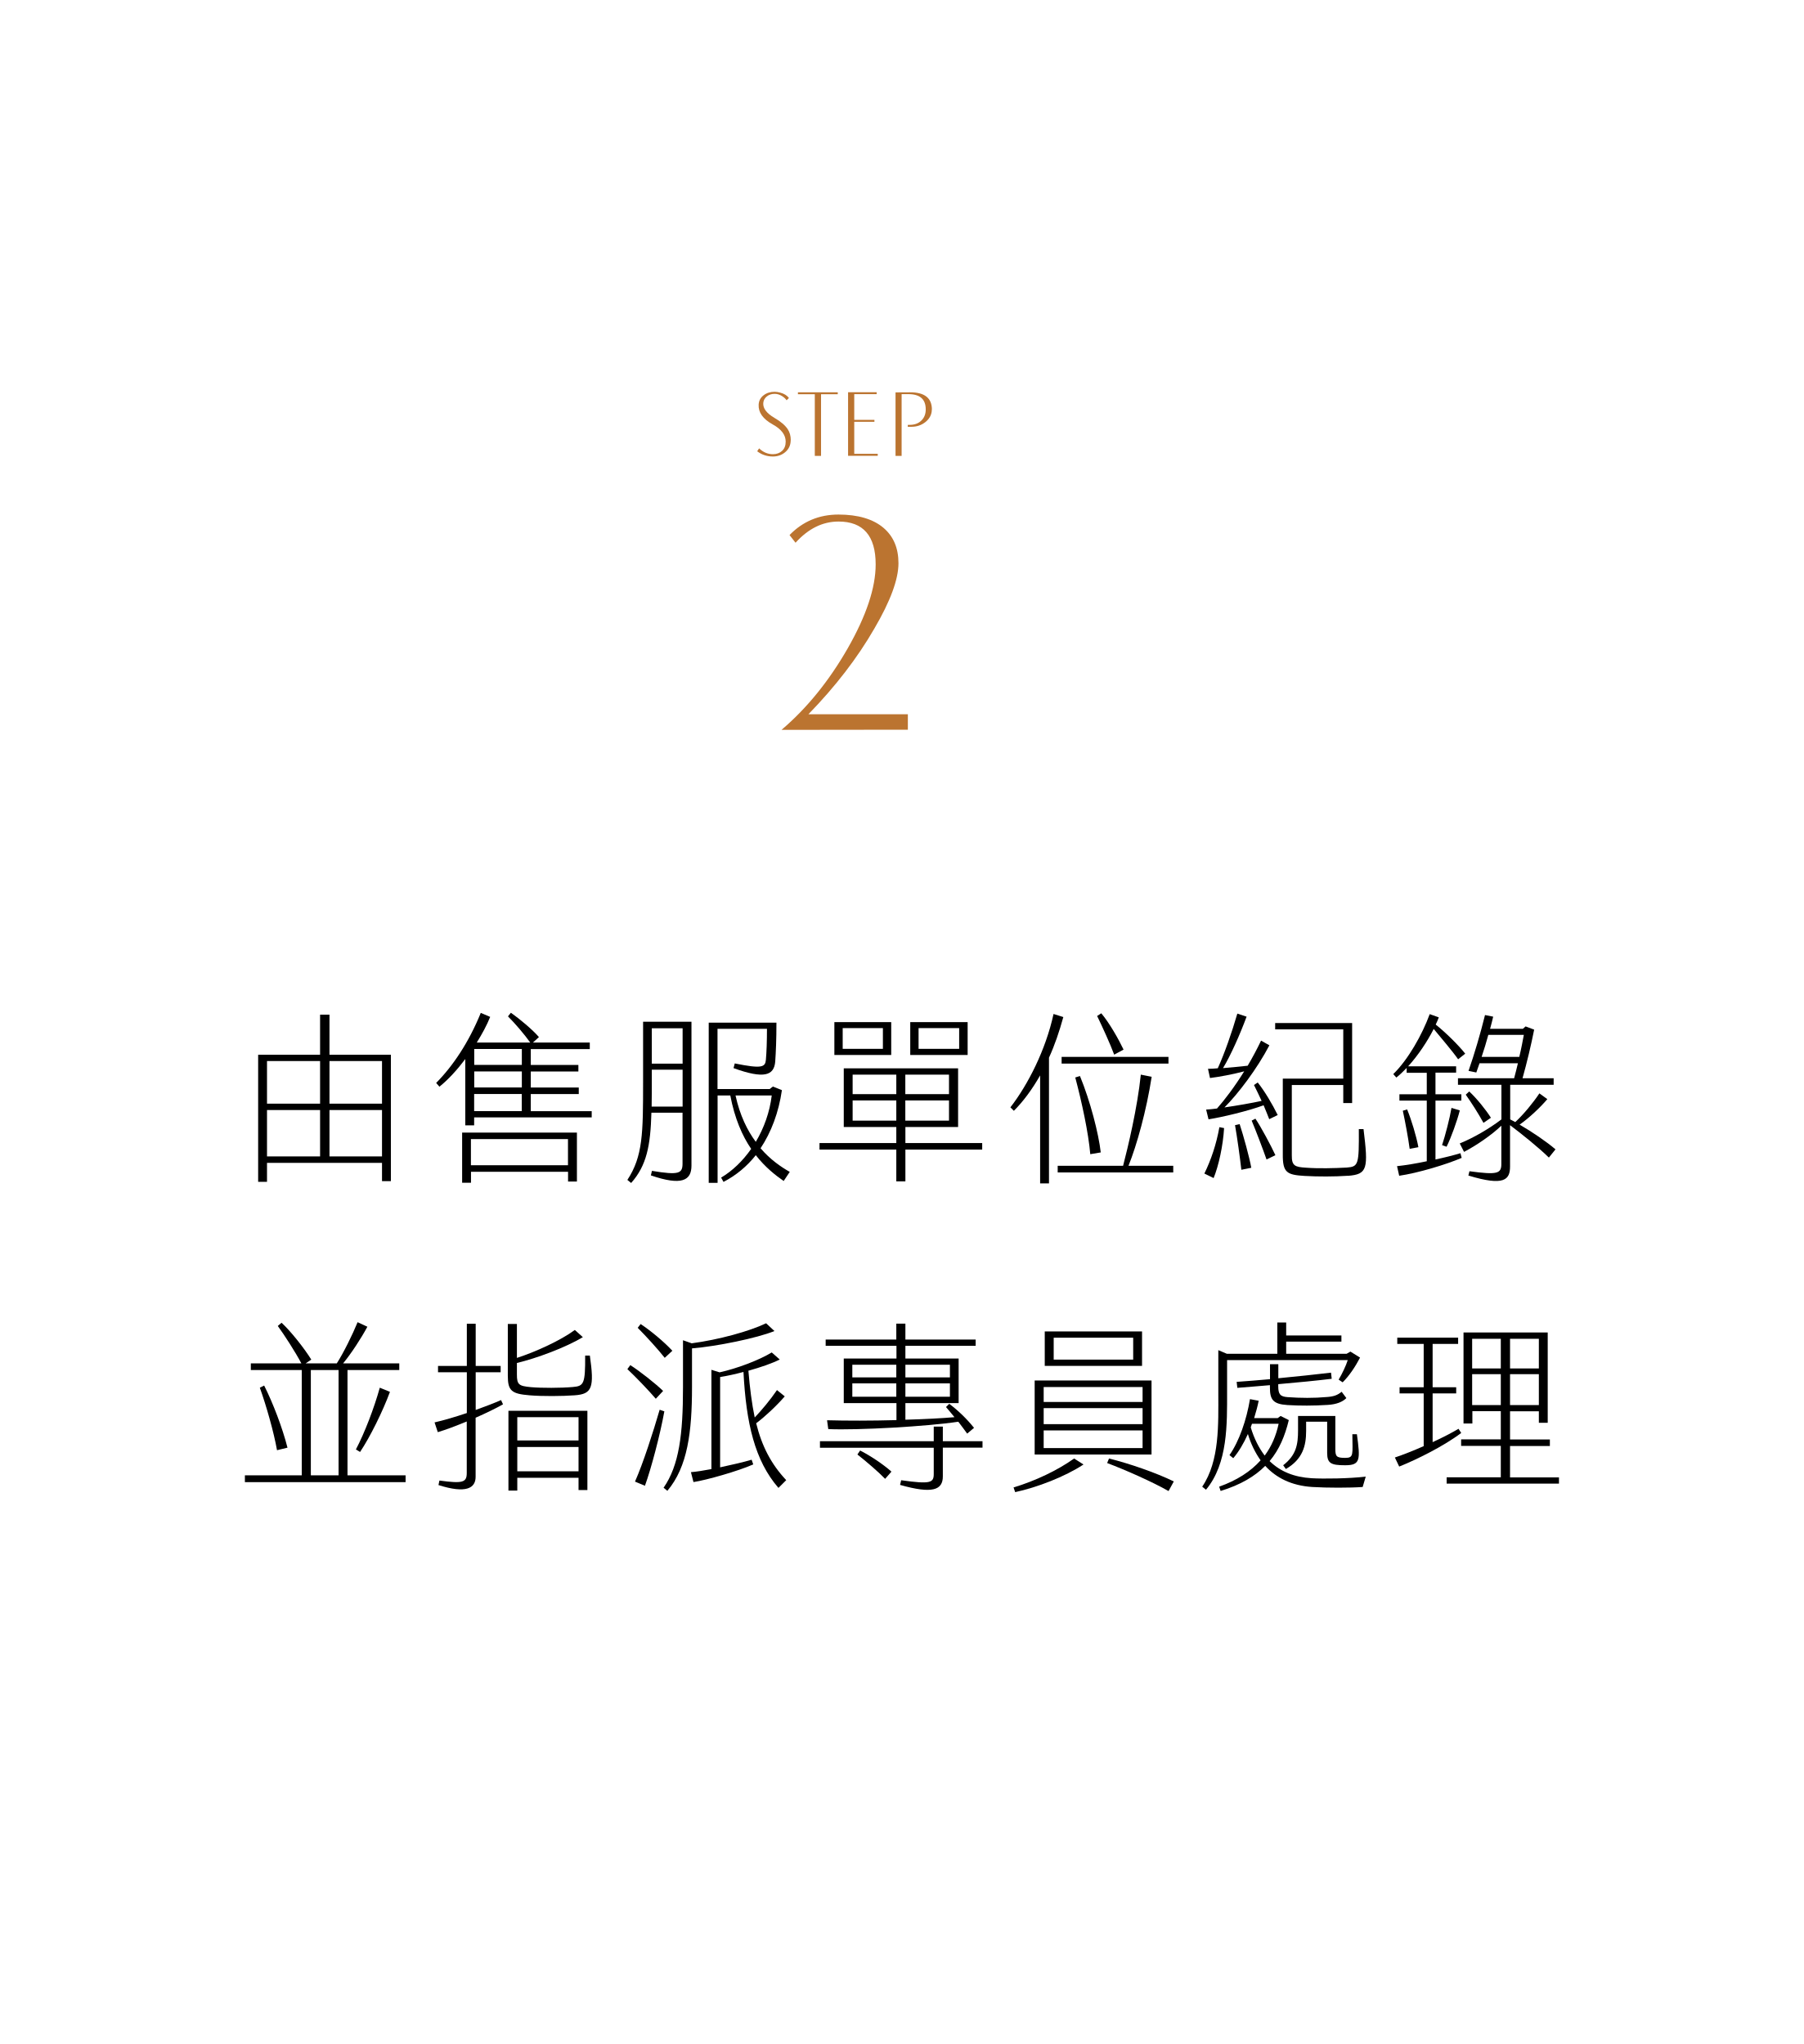
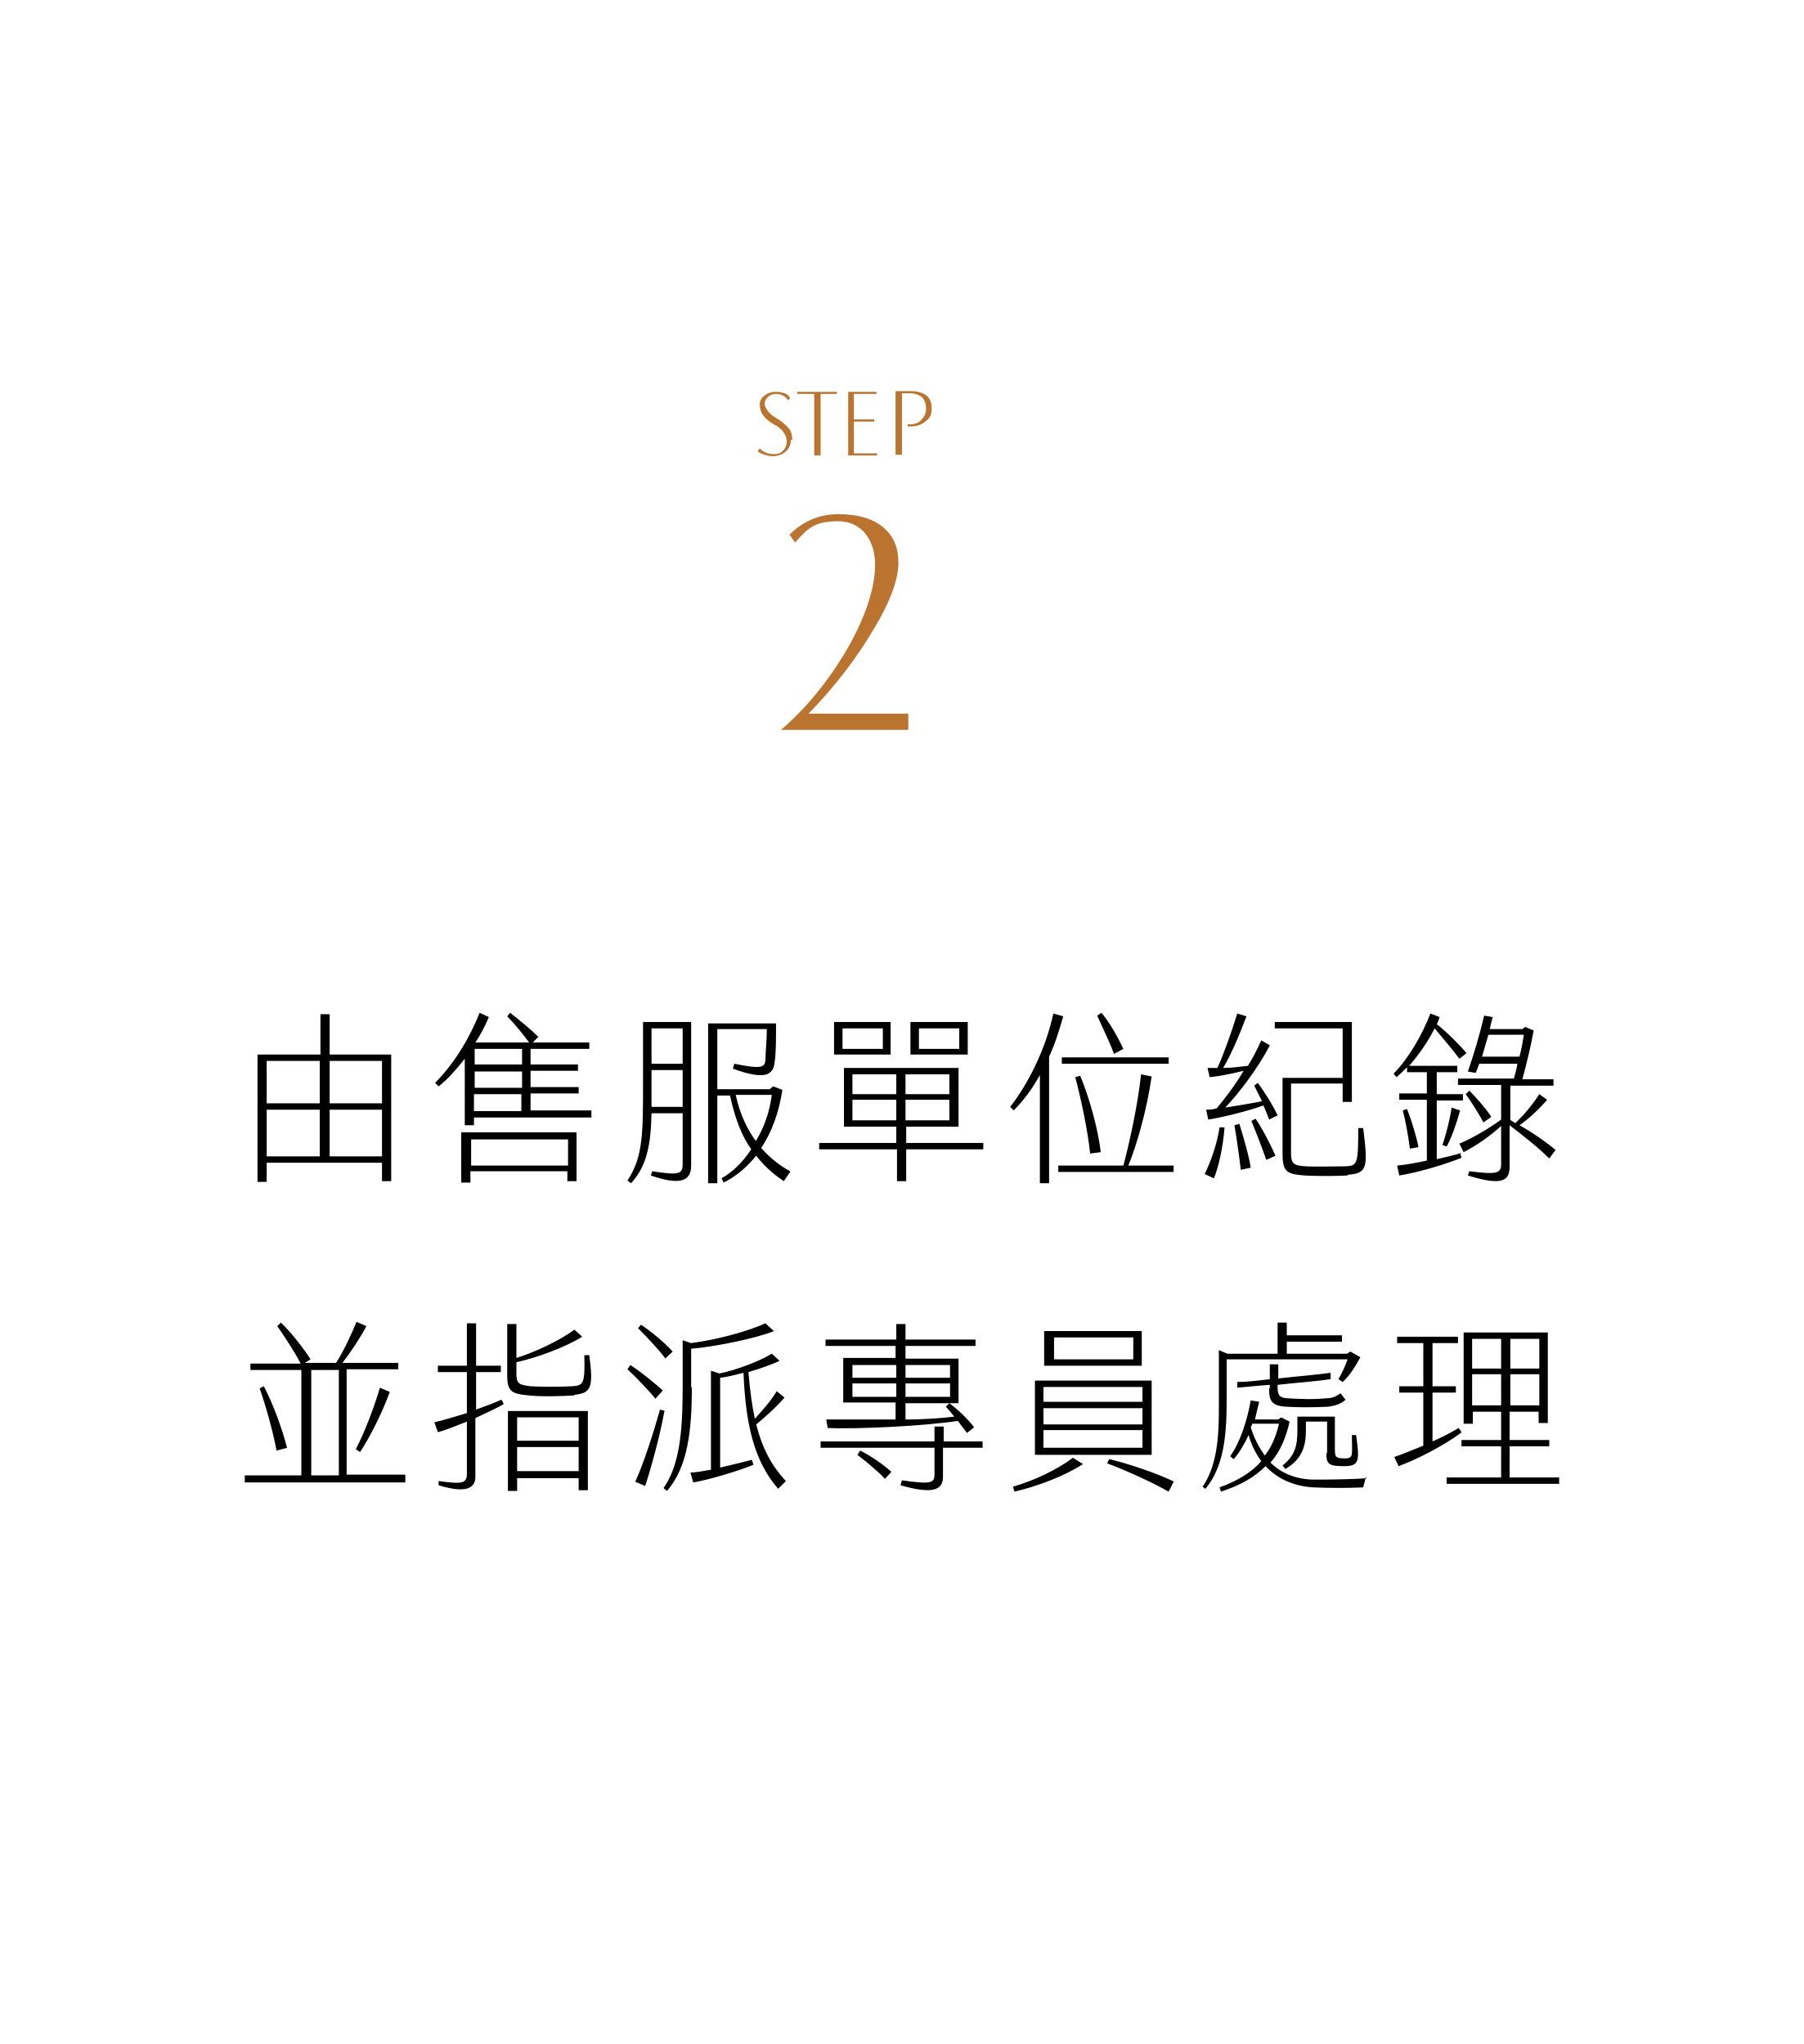
- <svg xmlns="http://www.w3.org/2000/svg" width="255" height="289" viewBox="0 0 255 289" fill="none">
-   <path d="M254.689 0H0V289H254.689V0Z" fill="url(#paint0_linear_2163_703)" />
-   <path d="M36.492 149.13H45.247V143.463H46.575V149.13H55.255V167.001H54.002V164.417H37.744V167.098H36.492V149.13ZM45.247 156.046V150.02H37.744V156.046H45.247ZM45.247 163.505V156.947H37.744V163.505H45.247ZM54.002 156.046V150.02H46.575V156.046H54.002ZM54.002 163.505V156.947H46.575V163.505H54.002Z" fill="black" />
-   <path d="M83.644 157.099V157.989H67.026V159.108H65.774V149.738C64.62 151.269 63.367 152.648 62.115 153.647L61.657 153.115C64.01 150.737 66.264 147.393 67.963 143.213L69.291 143.778C68.834 144.929 68.159 146.177 67.396 147.404H74.954C74.159 146.286 72.83 144.722 71.807 143.702L72.221 143.191C73.451 144.06 75.27 145.569 76.184 146.633L75.335 147.404H83.372V148.327H75.03V150.574H81.76V151.497H75.03V153.766H81.814V154.689H75.03V157.11H83.655L83.644 157.099ZM65.316 160.139H81.553V167.055H80.301V165.676H66.58V167.229H65.327V160.128L65.316 160.139ZM66.569 161.051V164.753H80.29V161.051H66.569ZM73.767 148.316H67.037V150.563H73.767V148.316ZM73.767 151.486H67.037V153.755H73.767V151.486ZM67.026 157.099H73.756V154.678H67.026V157.099Z" fill="black" />
-   <path d="M90.907 144.462H97.746V164.808C97.746 166.903 96.385 167.696 92.007 166.187L92.16 165.546C96.004 166.187 96.483 165.904 96.483 164.504V157.327H92.083C91.953 161.974 91.419 164.786 89.219 167.261L88.686 166.827C90.885 163.483 90.907 160.194 90.907 152.985V144.462ZM96.494 156.459V151.247H92.138V152.626C92.138 154.027 92.138 155.308 92.116 156.459H96.494ZM92.138 145.385V150.39H96.494V145.385H92.138ZM111.652 165.676L110.781 166.979C109.605 166.165 108.168 165.036 106.839 163.331C105.587 164.916 104.051 166.187 102.276 167.109L101.939 166.501C103.528 165.557 104.988 164.156 106.186 162.441C104.933 160.606 103.855 158.152 103.234 154.885H101.438V167.24H100.185V144.592H109.757C109.757 146.97 109.681 148.75 109.583 150.129C109.409 152.04 108.048 152.605 103.692 151.019L103.866 150.357C107.754 151.15 108.168 150.867 108.266 149.847C108.364 148.75 108.418 147.187 108.418 145.461H101.427V153.983H108.799L109.256 153.625L110.531 154.135C110.073 157.306 109.017 160.085 107.514 162.354C108.875 163.939 110.356 164.96 111.609 165.676H111.652ZM106.839 161.442C107.993 159.499 108.81 157.251 109.093 154.885H103.975C104.585 157.696 105.641 159.835 106.839 161.442Z" fill="black" />
-   <path d="M126.702 162.539H115.845V161.616H126.702V159.347H119.275V151.052H135.436V159.347H127.987V161.616H138.844V162.539H127.987V167.034H126.702V162.539ZM117.947 144.517H125.983V149.163H117.947V144.517ZM124.807 148.295V145.363H119.123V148.295H124.807ZM126.702 154.7V151.943H120.528V154.7H126.702ZM126.702 158.446V155.591H120.528V158.446H126.702ZM134.151 154.7V151.943H127.976V154.7H134.151ZM134.151 158.446V155.591H127.976V158.446H134.151ZM128.673 144.517H136.786V149.163H128.673V144.517ZM135.588 148.295V145.363H129.849V148.295H135.588Z" fill="black" />
-   <path d="M148.285 149.543V167.316H147.033V152.051C145.9 154.038 144.648 155.731 143.32 157.056L142.83 156.567C145.291 153.397 147.828 148.446 148.928 143.365L150.311 143.8C149.745 145.862 149.08 147.806 148.285 149.543ZM165.85 164.829V165.774H149.516V164.829H158.761C159.426 162.278 160.787 156.632 161.266 151.942L162.801 152.246C162.061 157.023 160.7 161.92 159.524 164.829H165.85ZM165.175 150.379H150.071V149.434H165.175V150.379ZM151.999 152.344L152.663 152.138C154.122 155.688 155.298 160.259 155.603 162.94L154.122 163.19C153.861 160.15 152.924 155.818 151.999 152.344ZM157.498 149.109C156.964 147.654 155.832 145.178 155.091 143.648L155.679 143.268C156.834 144.646 158.108 146.894 158.827 148.403L157.498 149.119V149.109Z" fill="black" />
-   <path d="M172.373 159.369L173.038 159.499C172.885 162.029 172.265 164.83 171.557 166.567L170.25 165.926C171.176 164.037 171.938 161.812 172.373 159.369ZM177.797 153.061C178.744 154.234 179.866 156.123 180.617 157.654L179.419 158.24C179.19 157.632 178.907 156.959 178.624 156.275C176.424 157.089 172.766 157.957 170.838 158.261L170.5 156.883C170.936 156.861 171.448 156.807 172.036 156.731C173.081 155.558 174.519 153.669 175.88 151.476C174.323 151.888 172.319 152.268 171.045 152.42L170.762 151.118C171.176 151.118 171.633 151.096 172.145 151.042C173.07 149.022 174.138 145.982 174.911 143.312L176.218 143.746C175.325 146.167 173.985 149.207 172.885 151.02C174.083 150.922 175.368 150.792 176.37 150.683C177.034 149.565 177.677 148.36 178.265 147.133L179.441 147.795C177.72 151.085 175.041 154.635 173.092 156.579C174.889 156.318 176.882 155.971 178.341 155.656C177.96 154.809 177.568 154.027 177.263 153.408L177.797 153.05V153.061ZM175.237 158.935C175.771 160.563 176.62 163.636 176.882 165.112L175.477 165.394C175.292 163.733 174.889 160.824 174.584 159.087L175.248 158.935H175.237ZM177.47 158.175C178.232 159.304 179.67 161.975 180.29 163.332L179.038 163.94C178.526 162.463 177.448 159.651 176.936 158.446L177.47 158.164V158.175ZM190.527 166.241C188.632 166.372 186.323 166.372 184.407 166.263C181.924 166.111 181.314 165.807 181.336 163.201V152.507H189.884V145.537H180.258V144.647H191.137V155.96H189.884V153.408H182.61V163.343C182.588 164.852 183.067 165.004 184.635 165.101C186.378 165.232 188.632 165.177 190.396 165.08C192.029 164.949 192.117 164.667 192.084 159.64H192.748C193.434 165.232 193.336 166.046 190.516 166.252L190.527 166.241Z" fill="black" />
-   <path d="M206.448 163.049L206.622 163.711C204.444 164.655 200.404 165.861 197.79 166.24L197.485 164.883C198.716 164.753 200.197 164.503 201.689 164.189V155.612H197.823V154.721H201.689V151.681H198.846V150.997C198.356 151.508 197.877 151.964 197.387 152.355L196.952 151.866C199.075 149.792 201.046 146.275 202.103 143.387L203.387 143.843C203.257 144.179 203.137 144.505 202.952 144.863C204.28 145.906 206.251 147.849 207.123 148.978L206.121 149.771C205.359 148.674 203.638 146.655 202.669 145.482C201.776 147.241 200.491 149.184 199.053 150.769H205.838V151.66H202.919V154.721H206.578V155.612H202.919V163.939C204.248 163.657 205.511 163.331 206.458 163.049H206.448ZM200.502 162.202L199.271 162.43C199.064 160.877 198.629 158.554 198.302 157.045L198.912 156.86C199.522 158.337 200.219 160.66 200.502 162.191V162.202ZM203.856 161.898C204.313 160.519 204.934 158.12 205.184 156.643L206.36 157.001C205.979 158.478 205.13 160.855 204.487 162.137L203.845 161.909L203.856 161.898ZM218.938 163.657C217.424 162.18 215.148 160.367 213.461 159.086V164.905C213.461 166.794 212.666 167.76 207.569 166.208L207.722 165.6C211.664 166.132 212.23 165.937 212.23 164.579V159.162C210.847 160.486 208.723 161.941 206.959 162.864L206.35 161.67C208.299 160.877 210.499 159.596 212.241 158.272V153.375H206.099V152.452H214.038C214.223 151.79 214.397 151.052 214.571 150.335H209.148C208.996 150.791 208.843 151.225 208.691 151.638L207.591 151.41C208.408 149.087 209.279 146.123 209.921 143.517L211.076 143.745C210.945 144.277 210.814 144.863 210.64 145.46H215.279L215.66 145.124L216.869 145.58C216.433 147.773 215.845 150.248 215.225 152.452H219.624V153.375H213.482V158.272C213.711 158.369 213.94 158.532 214.201 158.652C215.377 157.555 216.706 155.948 217.609 154.591L218.731 155.405C217.762 156.556 216.118 158.109 214.811 159.01C216.608 160.052 218.6 161.409 219.885 162.506L218.96 163.657H218.938ZM210.749 158.044L209.704 158.76C208.985 157.436 207.961 155.85 207.199 154.776L207.689 154.32C208.734 155.286 210.041 156.904 210.76 158.044H210.749ZM214.767 149.434C215.05 148.261 215.257 147.132 215.41 146.318H210.39C210.106 147.36 209.78 148.435 209.442 149.434H214.767Z" fill="black" />
-   <path d="M57.334 208.594V209.56H34.618V208.594H42.655V193.709H35.457V192.765H42.601C41.751 191.158 40.216 188.78 39.268 187.477L39.802 187.021C41.13 188.248 43.004 190.626 44.005 192.233L43.21 192.765H47.61C48.579 191.256 49.831 188.704 50.55 186.945L51.933 187.586C51.04 189.247 49.657 191.364 48.503 192.765H56.441V193.709H49.123V208.594H57.324H57.334ZM40.64 204.685L39.159 205.044C38.702 202.46 37.646 198.768 36.731 196.206L37.341 195.902C38.593 198.378 39.933 201.906 40.64 204.685ZM47.86 193.709H43.94V208.594H47.86V193.709ZM50.31 204.935C51.541 202.612 52.902 199.04 53.686 196.206L55.124 196.793C54.1 199.572 52.303 203.198 50.899 205.293L50.31 204.935Z" fill="black" />
-   <path d="M71.099 198.562C70.152 199.094 68.747 199.789 67.233 200.451V208.8C67.233 210.407 65.905 211.221 61.984 209.972L62.115 209.332C65.447 209.788 65.981 209.592 65.981 208.257V200.983C64.5 201.591 63.03 202.155 61.886 202.492L61.429 201.113C62.681 200.831 64.347 200.342 65.992 199.789V194.024H61.919V193.133H65.992V187.162H67.244V193.133H70.772V194.024H67.244V199.354C68.649 198.844 69.934 198.356 70.827 197.954L71.11 198.562H71.099ZM81.237 197.281C79.517 197.411 76.598 197.433 74.856 197.281C72.319 197.074 71.785 196.64 71.785 194.523V187.195H73.07V191.993C75.705 191.147 79.266 189.518 81.259 188.042L82.392 189.062C79.963 190.517 75.858 192.048 73.07 192.71V194.339C73.07 195.772 73.331 195.967 75.063 196.13C76.544 196.26 79.288 196.26 80.976 196.108C82.533 195.978 82.74 195.674 82.718 191.668H83.383C84.025 196.184 83.72 197.107 81.237 197.281ZM71.872 199.474H83.034V210.678H81.782V208.941H73.124V210.754H71.872V199.474ZM73.124 203.665H81.782V200.375H73.124V203.665ZM73.124 208.029H81.782V204.587H73.124V208.029Z" fill="black" />
-   <path d="M92.704 197.769C91.702 196.596 89.786 194.599 88.686 193.578L89.1 193.014C90.385 193.828 92.639 195.598 93.739 196.662L92.715 197.758L92.704 197.769ZM93.913 199.55C93.303 202.915 92.04 207.671 91.169 210.07L89.764 209.484C90.918 206.878 92.323 202.513 93.249 199.322L93.913 199.55ZM93.956 191.971C93.009 190.766 91.365 188.964 90.145 187.737L90.559 187.205C91.964 188.128 93.858 189.702 95.045 190.983L93.967 191.982L93.956 191.971ZM97.822 196.108C97.822 202.437 97.213 207.388 94.338 210.786L93.804 210.352C96.004 207.182 96.548 202.796 96.548 196.162V189.496L97.779 189.93C101.59 189.42 105.892 188.248 108.298 187.097L109.474 188.193C107.046 189.192 101.307 190.365 97.822 190.647V196.108ZM101.797 194.697V207.464C103.485 207.106 105.205 206.704 106.251 206.389L106.48 207.052C104.356 207.996 99.848 209.277 98.029 209.549L97.67 208.148C98.41 208.094 99.467 207.92 100.566 207.714V193.676L101.721 194.034C104.149 193.502 107.296 192.319 109.093 191.222L110.226 192.221C109.224 192.731 107.558 193.318 105.794 193.806C106 196.303 106.284 198.475 106.687 200.418C107.634 199.419 108.843 197.997 109.834 196.542L110.934 197.432C109.757 198.79 108.07 200.364 106.893 201.232C107.688 204.446 108.995 206.997 111.14 209.277L110.041 210.374C106.687 206.498 105.478 201.232 105.097 193.98C103.942 194.284 102.788 194.545 101.797 194.697Z" fill="black" />
-   <path d="M138.887 203.762V204.685H133.279V208.746C133.279 210.689 131.798 211.243 127.235 209.951L127.388 209.289C131.559 209.875 131.994 209.647 131.994 208.398V204.696H115.91V203.773H131.994V201.71H133.279V203.773H138.887V203.762ZM126.702 190.289H116.716V189.399H126.702V187.151H127.987V189.399H137.918V190.289H127.987V192.08H135.512V198.388H127.987V200.733C130.677 200.657 133.159 200.527 134.924 200.375C134.488 199.843 134.074 199.333 133.726 198.942L134.183 198.486C135.392 199.376 136.688 200.625 137.69 201.884L136.72 202.698C136.416 202.264 135.947 201.656 135.468 201.016C131.112 201.678 121.279 202.242 117.086 202.058L116.912 200.809C119.602 200.885 123.239 200.885 126.724 200.788V198.388H119.275V192.08H126.724V190.289H126.702ZM120.484 194.751H126.702V192.96H120.484V194.751ZM126.702 197.487V195.598H120.484V197.487H126.702ZM121.584 205.087C122.945 205.771 124.807 206.998 126.016 208.073L125.123 209.093C124.197 208.127 122.411 206.596 121.203 205.652L121.584 205.087ZM127.987 194.751H134.281V192.96H127.987V194.751ZM127.987 197.487H134.281V195.598H127.987V197.487Z" fill="black" />
-   <path d="M151.835 206.216L153.164 207.063C150.529 208.8 146.587 210.309 143.505 210.972L143.276 210.309C146.347 209.386 149.494 207.888 151.825 206.227L151.835 206.216ZM162.78 205.652H146.26V195.186H162.78V205.652ZM147.534 196.108V198.226H161.516V196.108H147.534ZM147.534 199.094V201.363H161.516V199.094H147.534ZM161.516 204.74V202.243H147.534V204.74H161.516ZM161.44 193.123H147.686V188.248H161.44V193.123ZM160.188 189.138H148.95V192.233H160.188V189.138ZM165.927 209.462L165.186 210.82C162.856 209.495 159.142 207.856 156.507 206.857L156.769 206.216C159.665 206.933 163.422 208.236 165.938 209.462H165.927Z" fill="black" />
-   <path d="M170.479 210.635L169.945 210.2C172.428 206.552 172.221 201.319 172.221 196.998V190.897L173.419 191.407H180.563V186.988H181.815V188.823H189.623V189.692H181.815V191.407H190.363L190.897 191.103L192.258 191.95C191.594 193.231 190.723 194.534 189.797 195.446L189.231 195.066C189.721 194.252 190.276 193.079 190.516 192.308H173.462V196.727C173.462 201.319 173.593 206.911 170.468 210.645L170.479 210.635ZM193.064 208.767L192.628 210.244C190.832 210.374 187.608 210.374 185.506 210.244C182.566 210.059 180.388 208.941 178.853 207.258C177.394 208.735 175.368 209.94 172.548 210.808L172.341 210.2C174.845 209.31 176.795 208.051 178.199 206.476C177.426 205.38 176.816 204.131 176.403 202.753C175.815 204.077 175.096 205.282 174.334 206.172L173.8 205.738C175.183 203.751 176.207 200.766 176.697 197.823L177.927 198.051C177.775 198.822 177.546 199.658 177.285 200.505H180.617L181.031 200.201L182.185 200.787C181.652 202.981 180.857 204.946 179.474 206.585C180.987 208.062 182.926 208.854 185.419 209.006C187.162 209.104 190.668 209.06 193.075 208.778L193.064 208.767ZM179.517 196.206V195.848C177.873 195.978 176.294 196.13 174.911 196.228L174.813 195.381C176.218 195.283 177.862 195.153 179.528 195.001V192.884H180.704V194.87C183.339 194.61 186.029 194.338 188.153 194.078L188.251 194.946C186.105 195.207 183.361 195.478 180.693 195.706V195.989C180.693 197.139 180.976 197.465 182.022 197.541C183.862 197.671 185.703 197.693 187.63 197.519C188.577 197.443 189.067 197.259 189.655 196.781L190.32 197.671C189.808 198.203 188.937 198.562 187.706 198.638C185.637 198.768 183.786 198.768 182 198.659C179.931 198.529 179.517 197.867 179.517 196.184V196.206ZM178.777 205.803C179.746 204.5 180.388 202.991 180.748 201.309H176.98C176.925 201.493 176.849 201.645 176.806 201.819C177.296 203.426 177.96 204.728 178.777 205.803ZM187.608 205.402V201.015H184.635V202.318C184.635 204.435 184.145 206.324 181.771 207.703L181.39 207.171C183.231 205.738 183.492 204.262 183.492 202.242V200.201H188.763V204.826C188.763 205.901 188.893 206.129 190.146 206.129C191.398 206.129 191.191 205.673 191.169 202.785H191.812C192.302 206.411 192.323 207.171 190.146 207.171C188.12 207.171 187.608 206.889 187.608 205.412V205.402Z" fill="black" />
-   <path d="M206.545 202.612C204.139 204.447 200.218 206.39 197.79 207.357L197.18 206.075C198.334 205.695 199.794 205.109 201.253 204.469V197.01H197.844V196.141H201.253V190.018H197.518V189.128H206.121V190.018H202.516V196.141H205.848V197.01H202.516V203.904C203.921 203.263 205.228 202.58 206.175 202.015L206.556 202.601L206.545 202.612ZM220.375 208.877V209.767H204.498V208.877H212.154V204.436H206.545V203.513H212.154V199.529H208.135V201.266H206.883V188.4H218.785V201.168H217.533V199.54H213.46V203.524H219.09V204.447H213.46V208.887H220.375V208.877ZM212.154 189.291H208.103V193.481H212.154V189.291ZM212.154 194.296H208.103V198.66H212.154V194.296ZM213.46 193.481H217.533V189.291H213.46V193.481ZM213.46 198.66H217.533V194.296H213.46V198.66Z" fill="black" />
-   <path d="M128.335 103.173L110.476 103.195C114.092 100.111 117.206 96.257 119.841 91.654C122.466 87.05 123.784 83.099 123.784 79.798C123.784 75.759 122.03 73.74 118.535 73.74C116.291 73.74 114.266 74.739 112.458 76.736L111.609 75.651C113.482 73.718 115.791 72.752 118.535 72.752C121.279 72.752 123.457 73.392 124.927 74.663C126.31 75.857 127.007 77.507 127.007 79.635C127.007 81.904 125.874 84.988 123.598 88.874C121.214 93.011 118.11 97.05 114.277 100.991H128.335V103.184V103.173Z" fill="#BB7430" />
-   <path d="M111.772 62.242C111.772 62.948 111.5 63.523 110.966 63.958C110.487 64.349 109.91 64.544 109.257 64.544C108.418 64.544 107.678 64.294 107.035 63.806L107.307 63.393C107.885 63.947 108.538 64.218 109.257 64.218C109.79 64.218 110.226 64.055 110.563 63.741C110.901 63.426 111.064 62.991 111.064 62.438C111.064 61.493 110.455 60.679 109.224 60.006C107.841 59.235 107.188 58.312 107.242 57.216C107.275 56.662 107.503 56.217 107.95 55.88C108.375 55.554 108.897 55.392 109.529 55.392C109.801 55.403 110.052 55.446 110.28 55.511C110.847 55.652 111.26 55.913 111.522 56.271L111.195 56.597C111.053 56.39 110.847 56.195 110.596 56.032C110.248 55.804 109.888 55.685 109.507 55.685C109.072 55.685 108.701 55.804 108.396 56.054C108.091 56.293 107.928 56.608 107.895 56.988C107.841 57.737 108.364 58.431 109.474 59.083C110.378 59.604 110.999 60.147 111.358 60.69C111.642 61.124 111.783 61.645 111.783 62.231L111.772 62.242Z" fill="#BB7430" />
-   <path d="M118.426 55.739H116.063V64.457H115.181V55.739H112.796V55.468H118.426V55.739Z" fill="#BB7430" />
-   <path d="M124.078 64.447H119.885V55.457H123.925V55.728H120.756V59.365H123.609V59.637H120.756V64.164H124.078V64.436V64.447Z" fill="#BB7430" />
-   <path d="M131.722 57.9C131.722 58.584 131.428 59.17 130.851 59.648C130.263 60.126 129.577 60.353 128.771 60.343C128.586 60.343 128.444 60.343 128.324 60.343V60.071H128.586C129.305 60.071 129.871 59.854 130.285 59.42C130.666 59.029 130.862 58.519 130.862 57.889C130.862 56.423 130.023 55.707 128.346 55.728H127.453V64.457H126.593V55.479C127.029 55.479 127.693 55.468 128.608 55.468C130.698 55.457 131.733 56.271 131.733 57.911L131.722 57.9Z" fill="#BB7430" />
-   <defs>
-     <linearGradient id="paint0_linear_2163_703" x1="0" y1="0" x2="254.678" y2="0" gradientUnits="userSpaceOnUse">
-       <stop stop-color="white" stop-opacity="0" />
-       <stop offset="0.03" stop-color="white" stop-opacity="0.05" />
-       <stop offset="0.19" stop-color="white" stop-opacity="0.3" />
-       <stop offset="0.34" stop-color="white" stop-opacity="0.51" />
-       <stop offset="0.5" stop-color="white" stop-opacity="0.69" />
-       <stop offset="0.64" stop-color="white" stop-opacity="0.82" />
-       <stop offset="0.78" stop-color="white" stop-opacity="0.92" />
-       <stop offset="0.9" stop-color="white" stop-opacity="0.98" />
-       <stop offset="1" stop-color="white" />
-     </linearGradient>
-   </defs>
+ <svg xmlns="http://www.w3.org/2000/svg" viewBox="0 0 255 289">
+   <path d="M36.5,149.1h8.8v-5.7h1.3v5.7h8.7v17.9h-1.3v-2.6h-16.3v2.7h-1.3v-18ZM45.2,156v-6h-7.5v6h7.5ZM45.2,163.5v-6.6h-7.5v6.6h7.5ZM54,156v-6h-7.4v6h7.4ZM54,163.5v-6.6h-7.4v6.6h7.4ZM83.6,157.1v.9h-16.6v1.1h-1.3v-9.4c-1.2,1.5-2.4,2.9-3.7,3.9l-.5-.5c2.4-2.4,4.6-5.7,6.3-9.9l1.3.6c-.5,1.2-1.1,2.4-1.9,3.6h7.6c-.8-1.1-2.1-2.7-3.1-3.7l.4-.5c1.2.9,3,2.4,4,3.4l-.8.8h8v.9h-8.3v2.2h6.7v.9h-6.7v2.3h6.8v.9h-6.8v2.4h8.6,0ZM65.3,160.1h16.2v6.9h-1.3v-1.4h-13.7v1.6h-1.3v-7.1h0ZM66.6,161.1v3.7h13.7v-3.7h-13.7ZM73.8,148.3h-6.7v2.2h6.7v-2.2ZM73.8,151.5h-6.7v2.3h6.7v-2.3ZM67,157.1h6.7v-2.4h-6.7v2.4ZM90.9,144.5h6.8v20.3c0,2.1-1.4,2.9-5.7,1.4l.2-.6c3.8.6,4.3.4,4.3-1v-7.2h-4.4c-.1,4.6-.7,7.5-2.9,9.9l-.5-.4c2.2-3.3,2.2-6.6,2.2-13.8v-8.5ZM96.5,156.5v-5.2h-4.4v1.4c0,1.4,0,2.7,0,3.8h4.4ZM92.1,145.4v5h4.4v-5h-4.4ZM111.7,165.7l-.9,1.3c-1.2-.8-2.6-1.9-3.9-3.6-1.3,1.6-2.8,2.9-4.6,3.8l-.3-.6c1.6-.9,3-2.3,4.2-4.1-1.3-1.8-2.3-4.3-3-7.6h-1.8v12.4h-1.3v-22.6h9.6c0,2.4,0,4.2-.2,5.5-.2,1.9-1.5,2.5-5.9.9l.2-.7c3.9.8,4.3.5,4.4-.5,0-1.1.2-2.7.2-4.4h-7v8.5h7.4l.5-.4,1.3.5c-.5,3.2-1.5,6-3,8.2,1.4,1.6,2.8,2.6,4.1,3.3h0ZM106.8,161.4c1.2-1.9,2-4.2,2.3-6.6h-5.1c.6,2.8,1.7,5,2.9,6.6ZM126.7,162.5h-10.9v-.9h10.9v-2.3h-7.4v-8.3h16.2v8.3h-7.4v2.3h10.9v.9h-10.9v4.5h-1.3v-4.5ZM117.9,144.5h8v4.6h-8v-4.6ZM124.8,148.3v-2.9h-5.7v2.9h5.7ZM126.7,154.7v-2.8h-6.2v2.8h6.2ZM126.7,158.4v-2.9h-6.2v2.9h6.2ZM134.2,154.7v-2.8h-6.2v2.8h6.2ZM134.2,158.4v-2.9h-6.2v2.9h6.2ZM128.7,144.5h8.1v4.6h-8.1v-4.6ZM135.6,148.3v-2.9h-5.7v2.9h5.7ZM148.3,149.5v17.8h-1.3v-15.3c-1.1,2-2.4,3.7-3.7,5l-.5-.5c2.5-3.2,5-8.1,6.1-13.2l1.4.4c-.6,2.1-1.2,4-2,5.7ZM165.9,164.8v.9h-16.3v-.9h9.2c.7-2.6,2-8.2,2.5-12.9l1.5.3c-.7,4.8-2.1,9.7-3.3,12.6h6.3ZM165.2,150.4h-15.1v-.9h15.1v.9ZM152,152.3l.7-.2c1.5,3.6,2.6,8.1,2.9,10.8l-1.5.2c-.3-3-1.2-7.4-2.1-10.8ZM157.5,149.1c-.5-1.5-1.7-3.9-2.4-5.5l.6-.4c1.2,1.4,2.4,3.6,3.1,5.1l-1.3.7h0ZM172.4,159.4h.7c-.2,2.7-.8,5.5-1.5,7.2l-1.3-.6c.9-1.9,1.7-4.1,2.1-6.6ZM177.8,153.1c.9,1.2,2.1,3.1,2.8,4.6l-1.2.6c-.2-.6-.5-1.3-.8-2-2.2.8-5.9,1.7-7.8,2l-.3-1.4c.4,0,.9,0,1.5-.2,1-1.2,2.5-3.1,3.8-5.3-1.6.4-3.6.8-4.8.9l-.3-1.3c.4,0,.9,0,1.4,0,.9-2,2-5.1,2.8-7.7l1.3.4c-.9,2.4-2.2,5.5-3.3,7.3,1.2,0,2.5-.2,3.5-.3.7-1.1,1.3-2.3,1.9-3.6l1.2.7c-1.7,3.3-4.4,6.8-6.3,8.8,1.8-.3,3.8-.6,5.2-.9-.4-.8-.8-1.6-1.1-2.2l.5-.4h0ZM175.2,158.9c.5,1.6,1.4,4.7,1.6,6.2l-1.4.3c-.2-1.7-.6-4.6-.9-6.3l.7-.2h0ZM177.5,158.2c.8,1.1,2.2,3.8,2.8,5.2l-1.3.6c-.5-1.5-1.6-4.3-2.1-5.5l.5-.3h0ZM190.5,166.2c-1.9.1-4.2.1-6.1,0-2.5-.2-3.1-.5-3.1-3.1v-10.7h8.5v-7h-9.6v-.9h10.9v11.3h-1.3v-2.6h-7.3v9.9c0,1.5.5,1.7,2,1.8,1.7.1,4,0,5.8,0,1.6-.1,1.7-.4,1.7-5.4h.7c.7,5.6.6,6.4-2.2,6.6h0ZM206.4,163l.2.7c-2.2.9-6.2,2.1-8.8,2.5l-.3-1.4c1.2-.1,2.7-.4,4.2-.7v-8.6h-3.9v-.9h3.9v-3h-2.8v-.7c-.5.5-1,1-1.5,1.4l-.4-.5c2.1-2.1,4.1-5.6,5.2-8.5l1.3.5c-.1.3-.2.7-.4,1,1.3,1,3.3,3,4.2,4.1l-1,.8c-.8-1.1-2.5-3.1-3.5-4.3-.9,1.8-2.2,3.7-3.6,5.3h6.8v.9h-2.9v3.1h3.7v.9h-3.7v8.3c1.3-.3,2.6-.6,3.5-.9h0ZM200.5,162.2l-1.2.2c-.2-1.6-.6-3.9-1-5.4l.6-.2c.6,1.5,1.3,3.8,1.6,5.3h0ZM203.9,161.9c.5-1.4,1.1-3.8,1.3-5.3l1.2.4c-.4,1.5-1.2,3.9-1.9,5.1l-.6-.2h0ZM218.9,163.7c-1.5-1.5-3.8-3.3-5.5-4.6v5.8c0,1.9-.8,2.9-5.9,1.3l.2-.6c3.9.5,4.5.3,4.5-1v-5.4c-1.4,1.3-3.5,2.8-5.3,3.7l-.6-1.2c1.9-.8,4.1-2.1,5.9-3.4v-4.9h-6.1v-.9h7.9c.2-.7.4-1.4.5-2.1h-5.4c-.2.5-.3.9-.5,1.3l-1.1-.2c.8-2.3,1.7-5.3,2.3-7.9l1.2.2c-.1.5-.3,1.1-.4,1.7h4.6l.4-.3,1.2.5c-.4,2.2-1,4.7-1.6,6.9h4.4v.9h-6.1v4.9c.2,0,.5.3.7.4,1.2-1.1,2.5-2.7,3.4-4.1l1.1.8c-1,1.2-2.6,2.7-3.9,3.6,1.8,1,3.8,2.4,5.1,3.5l-.9,1.2h0ZM210.7,158l-1,.7c-.7-1.3-1.7-2.9-2.5-4l.5-.5c1,1,2.4,2.6,3.1,3.7h0ZM214.8,149.4c.3-1.2.5-2.3.6-3.1h-5c-.3,1-.6,2.1-.9,3.1h5.3ZM57.3,208.6v1h-22.7v-1h8v-14.9h-7.2v-.9h7.1c-.8-1.6-2.4-4-3.3-5.3l.5-.5c1.3,1.2,3.2,3.6,4.2,5.2l-.8.5h4.4c1-1.5,2.2-4.1,2.9-5.8l1.4.6c-.9,1.7-2.3,3.8-3.4,5.2h7.9v.9h-7.3v14.9h8.2ZM40.6,204.7l-1.5.4c-.5-2.6-1.5-6.3-2.4-8.8l.6-.3c1.3,2.5,2.6,6,3.3,8.8ZM47.9,193.7h-3.9v14.9h3.9v-14.9ZM50.3,204.9c1.2-2.3,2.6-5.9,3.4-8.7l1.4.6c-1,2.8-2.8,6.4-4.2,8.5l-.6-.4ZM71.1,198.6c-.9.5-2.4,1.2-3.9,1.9v8.3c0,1.6-1.3,2.4-5.2,1.2v-.6c3.5.5,4,.3,4-1.1v-7.3c-1.5.6-3,1.2-4.1,1.5l-.5-1.4c1.3-.3,2.9-.8,4.6-1.3v-5.8h-4.1v-.9h4.1v-6h1.3v6h3.5v.9h-3.5v5.3c1.4-.5,2.7-1,3.6-1.4l.3.6h0ZM81.2,197.3c-1.7.1-4.6.2-6.4,0-2.5-.2-3.1-.6-3.1-2.8v-7.3h1.3v4.8c2.6-.8,6.2-2.5,8.2-4l1.1,1c-2.4,1.5-6.5,3-9.3,3.6v1.6c0,1.4.3,1.6,2,1.8,1.5.1,4.2.1,5.9,0,1.6-.1,1.8-.4,1.7-4.4h.7c.6,4.5.3,5.4-2.1,5.6ZM71.9,199.5h11.2v11.2h-1.3v-1.7h-8.7v1.8h-1.3v-11.3ZM73.1,203.7h8.7v-3.3h-8.7v3.3ZM73.1,208h8.7v-3.4h-8.7v3.4ZM92.7,197.8c-1-1.2-2.9-3.2-4-4.2l.4-.6c1.3.8,3.5,2.6,4.6,3.6l-1,1.1h0ZM93.9,199.6c-.6,3.4-1.9,8.1-2.7,10.5l-1.4-.6c1.2-2.6,2.6-7,3.5-10.2l.7.2ZM94,192c-.9-1.2-2.6-3-3.8-4.2l.4-.5c1.4.9,3.3,2.5,4.5,3.8l-1.1,1h0ZM97.8,196.1c0,6.3-.6,11.3-3.5,14.7l-.5-.4c2.2-3.2,2.7-7.6,2.7-14.2v-6.7l1.2.4c3.8-.5,8.1-1.7,10.5-2.8l1.2,1.1c-2.4,1-8.2,2.2-11.7,2.5v5.5ZM101.8,194.7v12.8c1.7-.4,3.4-.8,4.5-1.1l.2.7c-2.1.9-6.6,2.2-8.5,2.5l-.4-1.4c.7,0,1.8-.2,2.9-.4v-14l1.2.4c2.4-.5,5.6-1.7,7.4-2.8l1.1,1c-1,.5-2.7,1.1-4.4,1.6.2,2.5.5,4.7.9,6.6.9-1,2.2-2.4,3.1-3.9l1.1.9c-1.2,1.4-2.9,2.9-4,3.8.8,3.2,2.1,5.8,4.2,8l-1.1,1.1c-3.4-3.9-4.6-9.1-4.9-16.4-1.2.3-2.3.6-3.3.7ZM138.9,203.8v.9h-5.6v4.1c0,1.9-1.5,2.5-6,1.2l.2-.7c4.2.6,4.6.4,4.6-.9v-3.7h-16.1v-.9h16.1v-2.1h1.3v2.1h5.6ZM126.7,190.3h-10v-.9h10v-2.2h1.3v2.2h9.9v.9h-9.9v1.8h7.5v6.3h-7.5v2.3c2.7,0,5.2-.2,6.9-.4-.4-.5-.8-1-1.2-1.4l.5-.5c1.2.9,2.5,2.1,3.5,3.4l-1,.8c-.3-.4-.8-1-1.3-1.7-4.4.7-14.2,1.2-18.4,1l-.2-1.2c2.7,0,6.3,0,9.8,0v-2.4h-7.4v-6.3h7.4v-1.8h0ZM120.5,194.8h6.2v-1.8h-6.2v1.8ZM126.7,197.5v-1.9h-6.2v1.9h6.2ZM121.6,205.1c1.4.7,3.2,1.9,4.4,3l-.9,1c-.9-1-2.7-2.5-3.9-3.4l.4-.6ZM128,194.8h6.3v-1.8h-6.3v1.8ZM128,197.5h6.3v-1.9h-6.3v1.9ZM151.8,206.2l1.3.8c-2.6,1.7-6.6,3.2-9.7,3.9l-.2-.7c3.1-.9,6.2-2.4,8.5-4.1h0ZM162.8,205.7h-16.5v-10.5h16.5v10.5ZM147.5,196.1v2.1h14v-2.1h-14ZM147.5,199.1v2.3h14v-2.3h-14ZM161.5,204.7v-2.5h-14v2.5h14ZM161.4,193.1h-13.8v-4.9h13.8v4.9ZM160.2,189.1h-11.2v3.1h11.2v-3.1ZM165.9,209.5l-.7,1.4c-2.3-1.3-6-3-8.7-4l.3-.6c2.9.7,6.7,2,9.2,3.2h0ZM170.5,210.6l-.5-.4c2.5-3.6,2.3-8.9,2.3-13.2v-6.1l1.2.5h7.1v-4.4h1.3v1.8h7.8v.9h-7.8v1.7h8.5l.5-.3,1.4.8c-.7,1.3-1.5,2.6-2.5,3.5l-.6-.4c.5-.8,1-2,1.3-2.8h-17.1v4.4c0,4.6.1,10.2-3,13.9h0ZM193.1,208.8l-.4,1.5c-1.8.1-5,.1-7.1,0-2.9-.2-5.1-1.3-6.7-3-1.5,1.5-3.5,2.7-6.3,3.6l-.2-.6c2.5-.9,4.5-2.1,5.9-3.7-.8-1.1-1.4-2.3-1.8-3.7-.6,1.3-1.3,2.5-2.1,3.4l-.5-.4c1.4-2,2.4-5,2.9-7.9l1.2.2c-.2.8-.4,1.6-.6,2.5h3.3l.4-.3,1.2.6c-.5,2.2-1.3,4.2-2.7,5.8,1.5,1.5,3.5,2.3,5.9,2.4,1.7,0,5.2,0,7.7-.2h0ZM179.5,196.2v-.4c-1.6.1-3.2.3-4.6.4v-.8c1.3,0,3-.2,4.6-.4v-2.1h1.2v2c2.6-.3,5.3-.5,7.4-.8v.9c-2,.3-4.8.5-7.5.8v.3c0,1.2.3,1.5,1.3,1.6,1.8.1,3.7.2,5.6,0,.9,0,1.4-.3,2-.7l.7.9c-.5.5-1.4.9-2.6,1-2.1.1-3.9.1-5.7,0-2.1-.1-2.5-.8-2.5-2.5h0ZM178.8,205.8c1-1.3,1.6-2.8,2-4.5h-3.8c0,.2-.1.3-.2.5.5,1.6,1.2,2.9,2,4ZM187.6,205.4v-4.4h-3v1.3c0,2.1-.5,4-2.9,5.4l-.4-.5c1.8-1.4,2.1-2.9,2.1-4.9v-2h5.3v4.6c0,1.1.1,1.3,1.4,1.3s1-.5,1-3.3h.6c.5,3.6.5,4.4-1.7,4.4s-2.5-.3-2.5-1.8h0ZM206.5,202.6c-2.4,1.8-6.3,3.8-8.8,4.7l-.6-1.3c1.2-.4,2.6-1,4.1-1.6v-7.5h-3.4v-.9h3.4v-6.1h-3.7v-.9h8.6v.9h-3.6v6.1h3.3v.9h-3.3v6.9c1.4-.6,2.7-1.3,3.7-1.9l.4.6h0ZM220.4,208.9v.9h-15.9v-.9h7.7v-4.4h-5.6v-.9h5.6v-4h-4v1.7h-1.3v-12.9h11.9v12.8h-1.3v-1.6h-4.1v4h5.6v.9h-5.6v4.4h6.9ZM212.2,189.3h-4.1v4.2h4.1v-4.2ZM212.2,194.3h-4.1v4.4h4.1v-4.4ZM213.5,193.5h4.1v-4.2h-4.1v4.2ZM213.5,198.7h4.1v-4.4h-4.1v4.4Z" />
+   <path fill="#bb7430" d="M128.3,103.2h-17.9c3.6-3.1,6.7-6.9,9.4-11.5,2.6-4.6,3.9-8.6,3.9-11.9s-1.8-6.1-5.2-6.1-4.3,1-6.1,3l-.8-1.1c1.9-1.9,4.2-2.9,6.9-2.9s4.9.6,6.4,1.9c1.4,1.2,2.1,2.8,2.1,5s-1.1,5.4-3.4,9.2c-2.4,4.1-5.5,8.2-9.3,12.1h14.1v2.2h0ZM111.8,62.2c0,.7-.3,1.3-.8,1.7-.5.4-1.1.6-1.7.6s-1.6-.2-2.2-.7l.3-.4c.6.6,1.2.8,2,.8s1-.2,1.3-.5c.3-.3.5-.7.5-1.3,0-.9-.6-1.8-1.8-2.4-1.4-.8-2-1.7-2-2.8,0-.6.3-1,.7-1.3.4-.3.9-.5,1.6-.5.3,0,.5,0,.8.1.6.1,1,.4,1.2.8l-.3.3c-.1-.2-.3-.4-.6-.6-.3-.2-.7-.3-1.1-.3s-.8.1-1.1.4c-.3.2-.5.6-.5.9,0,.7.5,1.4,1.6,2.1.9.5,1.5,1.1,1.9,1.6.3.4.4,1,.4,1.5h0ZM118.4,55.7h-2.4v8.7h-.9v-8.7h-2.4v-.3h5.6v.3ZM124.1,64.4h-4.2v-9h4v.3h-3.2v3.6h2.9v.3h-2.9v4.5h3.3v.3h0ZM131.7,57.9c0,.7-.3,1.3-.9,1.7-.6.5-1.3.7-2.1.7h-.4v-.3h.3c.7,0,1.3-.2,1.7-.7.4-.4.6-.9.6-1.5,0-1.5-.8-2.2-2.5-2.2h-.9v8.7h-.9v-9c.4,0,1.1,0,2,0,2.1,0,3.1.8,3.1,2.4h0Z" />
</svg>
